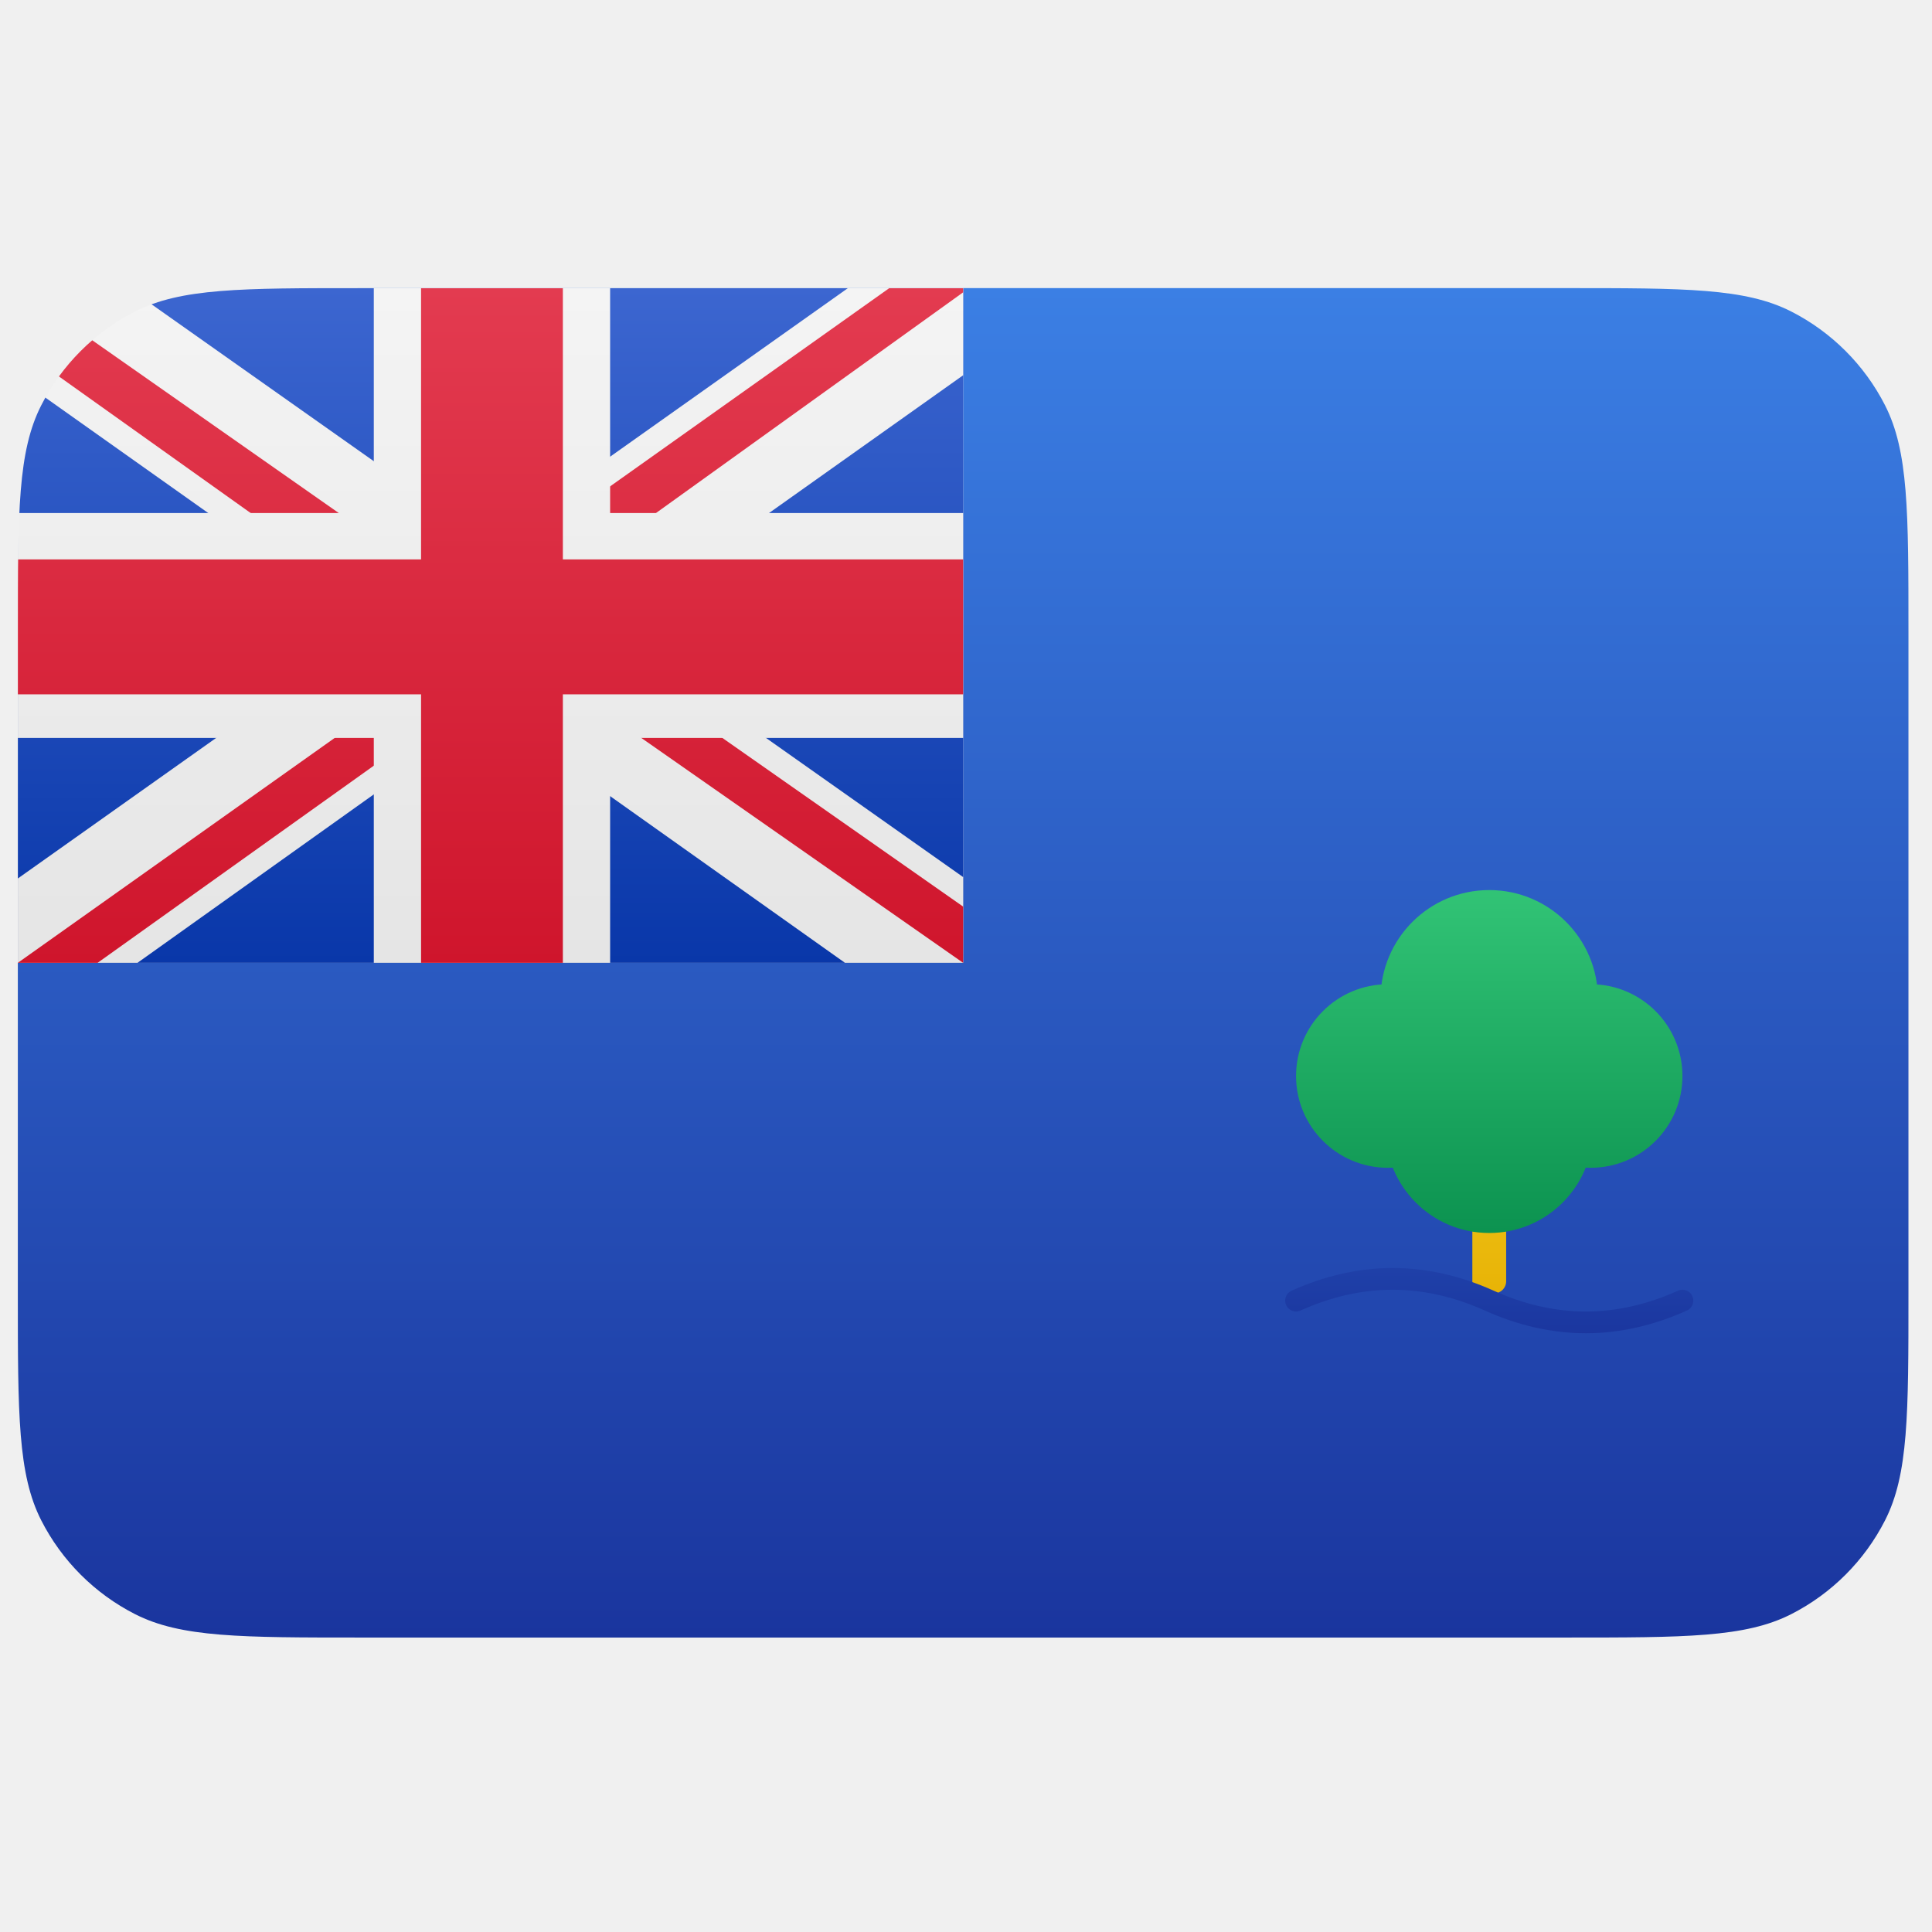
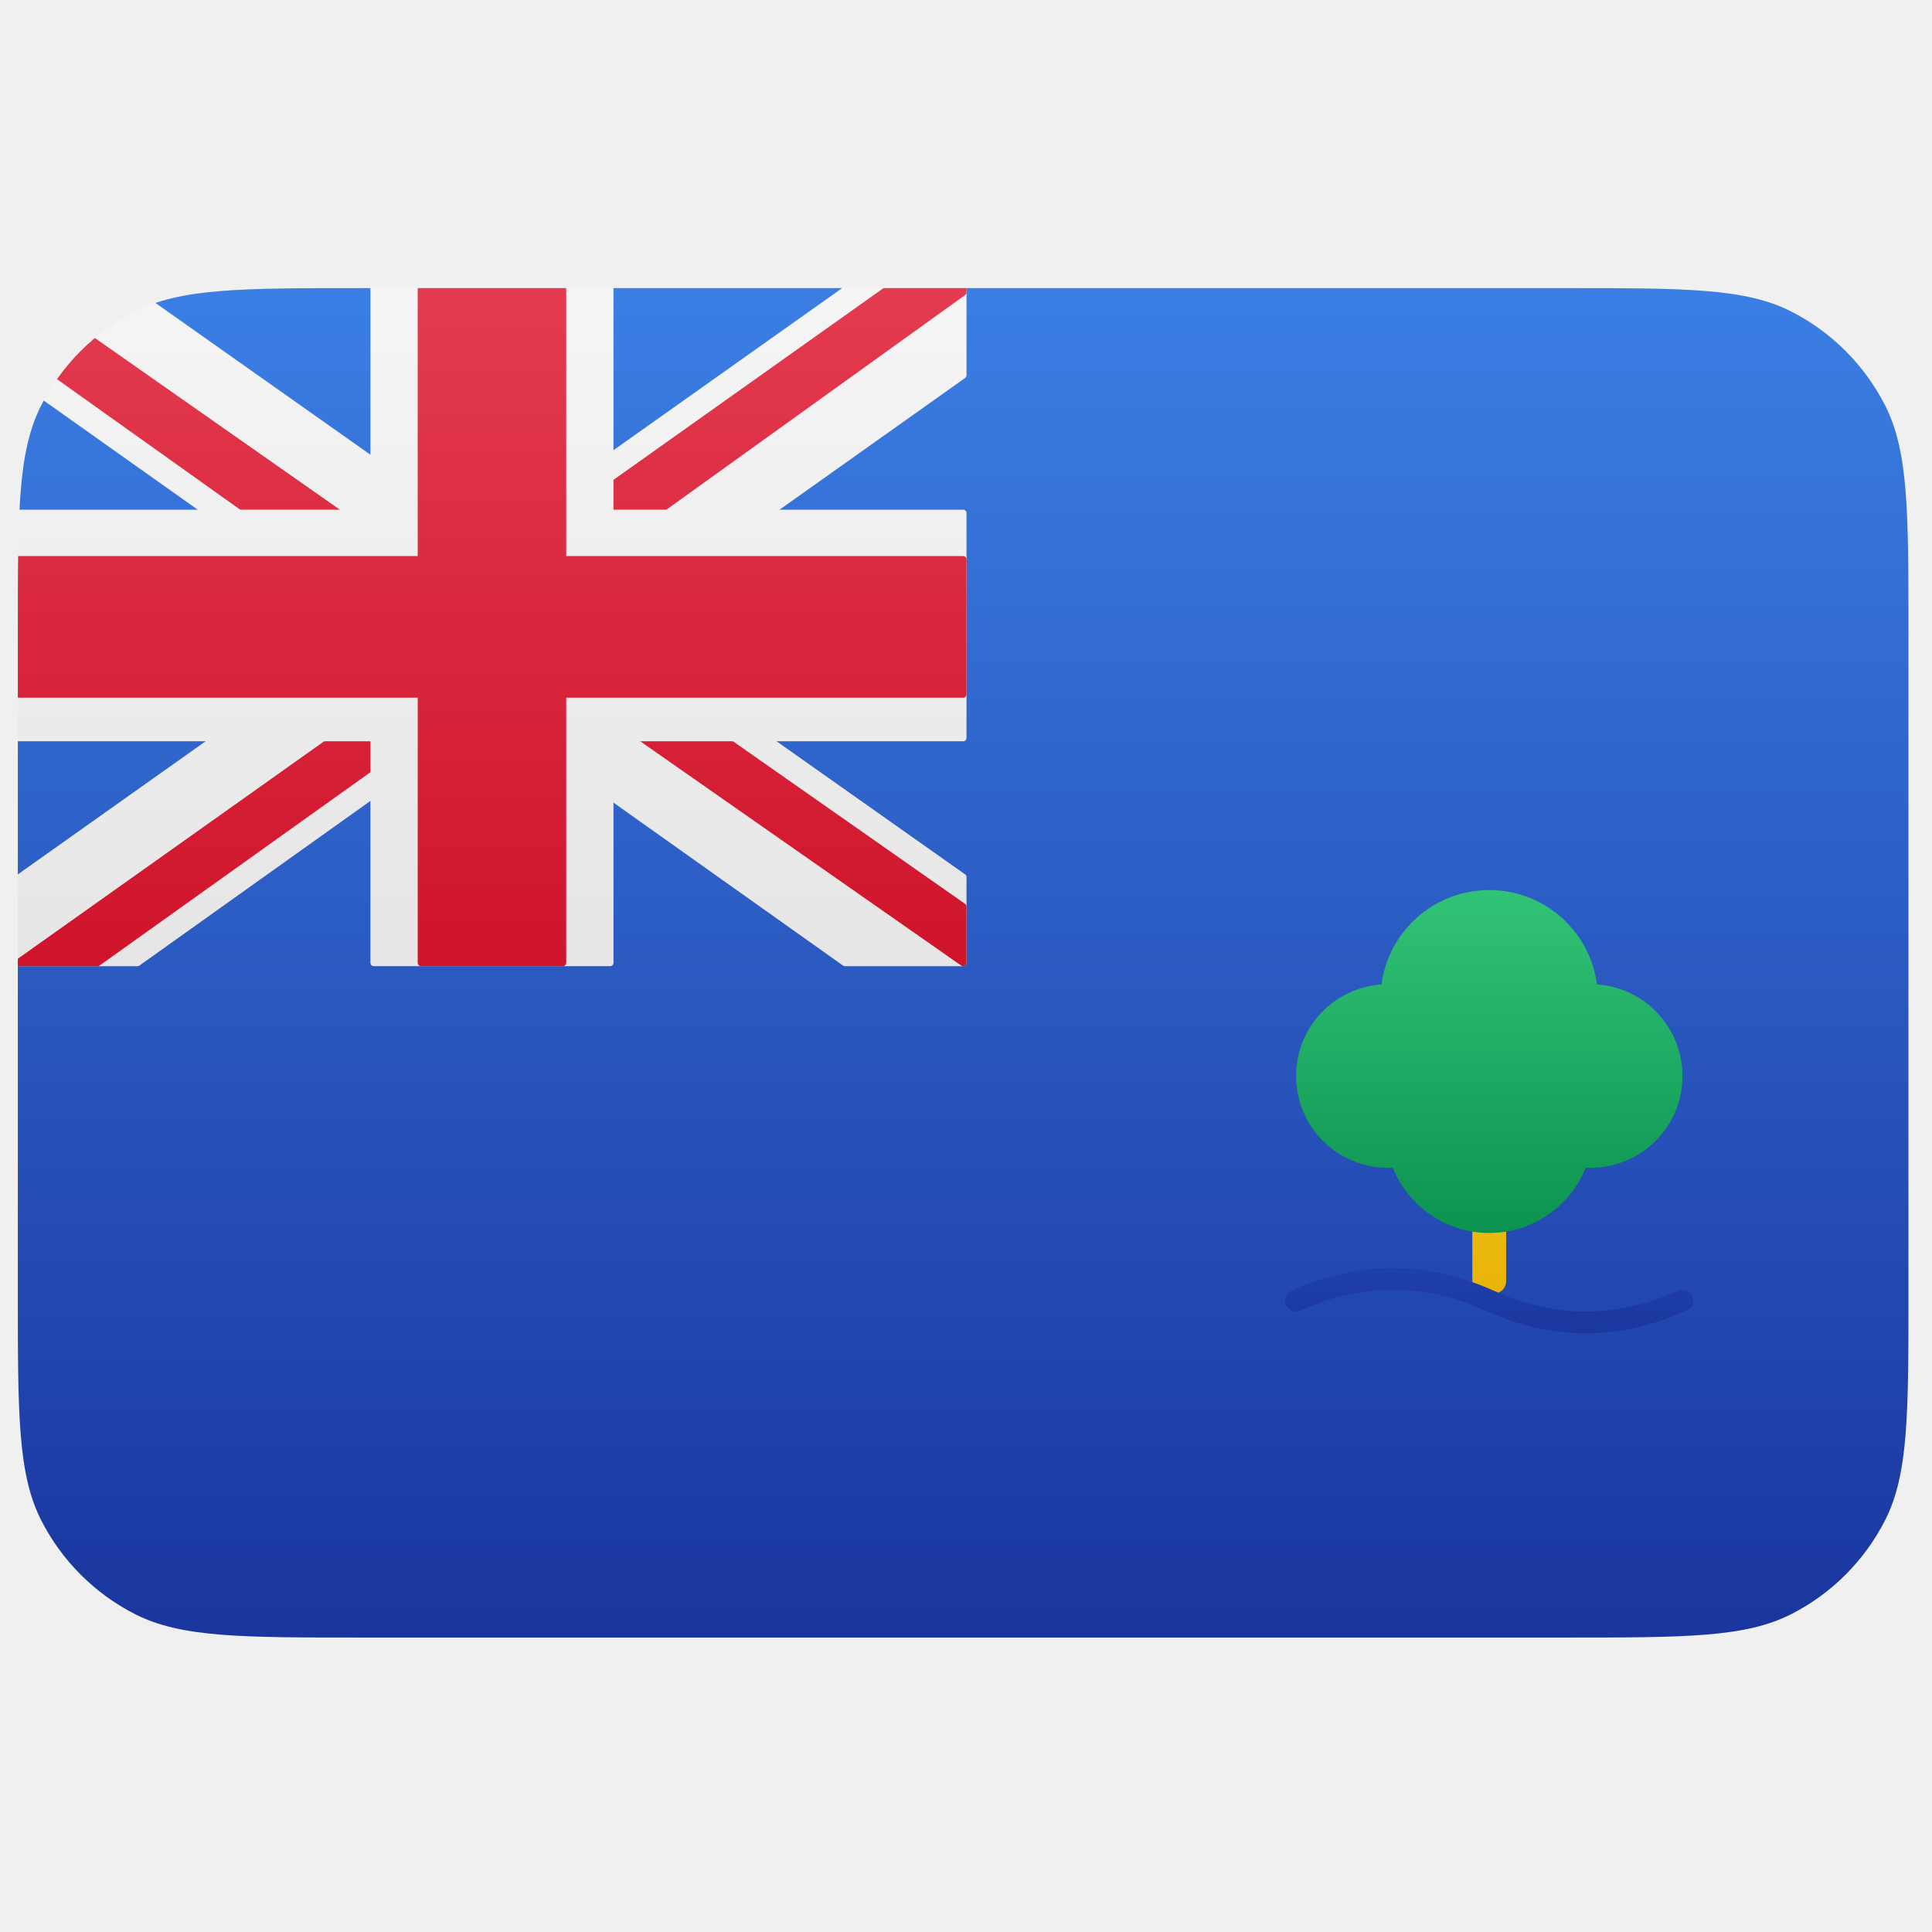
<svg xmlns="http://www.w3.org/2000/svg" viewBox="0 0 144 144" width="144" height="144">
  <defs>
    <mask id="tc-board" maskUnits="userSpaceOnUse" maskContentUnits="userSpaceOnUse" x="0" y="0" width="144" height="144" mask-type="alpha">
      <path d="M 116.645 21.474 c 8.961 0 13.441 0 16.864 1.744 a 16 16 0 0 1 6.992 6.992 c 1.744 3.423 1.744 7.903 1.744 16.864 L 142.245 96.453 c 0 8.961 0 13.441 -1.744 16.864 a 16 16 0 0 1 -6.992 6.992 c -3.423 1.744 -7.903 1.744 -16.864 1.744 L 26.929 122.053 c -8.961 0 -13.441 0 -16.864 -1.744 a 16 16 0 0 1 -6.992 -6.992 c -1.744 -3.423 -1.744 -7.903 -1.744 -16.864 L 1.329 47.075 c 0 -8.961 0 -13.441 1.744 -16.864 a 16 16 0 0 1 6.992 -6.992 c 3.423 -1.744 7.903 -1.744 16.864 -1.744 Z" fill="#FFFFFF" />
    </mask>
    <linearGradient id="tc-white" x1="72" y1="21.474" x2="72" y2="122.053" gradientUnits="userSpaceOnUse">
      <stop stop-color="#F5F5F5" />
      <stop offset="1" stop-color="#E6E6E6" />
    </linearGradient>
    <linearGradient id="tc-blue" x1="72" y1="21.474" x2="72" y2="122.053" gradientUnits="userSpaceOnUse">
      <stop stop-color="#3B7FE4" />
      <stop offset="1" stop-color="#1A359E" />
    </linearGradient>
    <linearGradient id="tc-yellow" x1="72" y1="58.06" x2="72" y2="110.36" gradientUnits="userSpaceOnUse">
      <stop stop-color="#FFDD3D" />
      <stop offset="1" stop-color="#F7BE00" />
    </linearGradient>
    <linearGradient id="tc-orange" x1="72" y1="61.227" x2="72" y2="79.84" gradientUnits="userSpaceOnUse">
      <stop stop-color="#FFB14A" />
      <stop offset="1" stop-color="#EE7D08" />
    </linearGradient>
    <linearGradient id="tc-red" x1="72" y1="21.474" x2="72" y2="85.954" gradientUnits="userSpaceOnUse">
      <stop stop-color="#FF3F3E" />
      <stop offset="1" stop-color="#C00405" />
    </linearGradient>
    <linearGradient id="tc-purple" x1="72" y1="64.358" x2="72" y2="78.972" gradientUnits="userSpaceOnUse">
      <stop stop-color="#A667D5" />
      <stop offset="1" stop-color="#63349B" />
    </linearGradient>
    <linearGradient id="tc-brown" x1="72" y1="60.391" x2="72" y2="83.859" gradientUnits="userSpaceOnUse">
      <stop stop-color="#BB8D58" />
      <stop offset="1" stop-color="#785334" />
    </linearGradient>
    <linearGradient id="tc-green" x1="72" y1="84.566" x2="72" y2="103.453" gradientUnits="userSpaceOnUse">
      <stop stop-color="#35C879" />
      <stop offset="1" stop-color="#008344" />
    </linearGradient>
    <linearGradient id="tc-black" x1="72" y1="21.474" x2="72" y2="122.053" gradientUnits="userSpaceOnUse">
      <stop stop-color="#3D3838" />
      <stop offset="1" stop-color="#181616" />
    </linearGradient>
    <linearGradient id="tc-simple-gold" x1="72" y1="64" x2="72" y2="100" gradientUnits="userSpaceOnUse">
      <stop stop-color="#FFDD3D" />
      <stop offset="1" stop-color="#E5AF00" />
    </linearGradient>
    <linearGradient id="tc-simple-green" x1="72" y1="64" x2="72" y2="100" gradientUnits="userSpaceOnUse">
      <stop stop-color="#35C879" />
      <stop offset="1" stop-color="#008344" />
    </linearGradient>
    <linearGradient id="tc-simple-blue" x1="72" y1="64" x2="72" y2="100" gradientUnits="userSpaceOnUse">
      <stop stop-color="#3B7FE4" />
      <stop offset="1" stop-color="#1A359E" />
    </linearGradient>
-     <linearGradient id="tc-canton-gb-white" x1="72" y1="21.474" x2="72" y2="122.053" gradientUnits="userSpaceOnUse">
-       <stop stop-color="#F4F4F4" />
-       <stop offset="1" stop-color="#E5E5E5" />
+     <linearGradient id="tc-canton-white" x1="36.5" y1="21.474" x2="36.5" y2="71.764" gradientUnits="userSpaceOnUse">
+       <stop stop-color="#F5F5F5" />
+       <stop offset="1" stop-color="#E6E6E6" />
    </linearGradient>
-     <linearGradient id="tc-canton-gb-blue" x1="72" y1="21.474" x2="72" y2="122.053" gradientUnits="userSpaceOnUse">
-       <stop stop-color="#3C66D0" />
-       <stop offset="1" stop-color="#0937A9" />
+     <linearGradient id="tc-canton-red" x1="36.5" y1="21.474" x2="36.5" y2="71.764" gradientUnits="userSpaceOnUse">
+       <stop stop-color="#E33B50" />
+       <stop offset="1" stop-color="#CF142B" />
    </linearGradient>
-     <linearGradient id="tc-canton-gb-red" x1="72" y1="21.474" x2="72" y2="122.053" gradientUnits="userSpaceOnUse">
-       <stop stop-color="#E33B50" />
-       <stop offset="1" stop-color="#CF152C" />
-     </linearGradient>
-     <clipPath id="tc-canton-box">
-       <rect x="1.329" y="21.474" width="70.458" height="50.289" />
-     </clipPath>
  </defs>
  <g mask="url(#tc-board)">
    <path d="M1.329 21.474h140.916v100.578h-140.916Z" fill="url(#tc-white)" stroke="url(#tc-white)" stroke-width=".5" stroke-linejoin="round" />
    <path d="M 142.245,122.053 L 142.245,21.474 L 1.329,21.474 l 0,100.578 z" fill="url(#tc-blue)" stroke="url(#tc-blue)" stroke-width=".5" stroke-linejoin="round" />
    <path d="M 110.64,83.8 l 0.72,0 a 0.9,0.9 0 0,1 0.9,0.9 l 0,10.8 a 0.9,0.9 0 0,1 -0.9,0.9 l -0.72,0 a 0.9,0.9 0 0,1 -0.9,-0.9 l 0,-10.8 a 0.9,0.9 0 0,1 0.9,-0.9 Z" fill="url(#tc-simple-gold)" />
    <path d="M 96.6,80.2 a 6.84,6.84 0 0,0 13.68,0 a 6.84,6.84 0 0,0 -13.68,0 Z" fill="url(#tc-simple-green)" />
    <path d="M 111.72,80.2 a 6.84,6.84 0 0,0 13.68,0 a 6.84,6.84 0 0,0 -13.68,0 Z" fill="url(#tc-simple-green)" />
    <path d="M 102.9,74.44 a 8.1,8.1 0 0,0 16.2,0 a 8.1,8.1 0 0,0 -16.2,0 Z" fill="url(#tc-simple-green)" />
    <path d="M 103.26,84.16 a 7.74,7.74 0 0,0 15.48,0 a 7.74,7.74 0 0,0 -15.48,0 Z" fill="url(#tc-simple-green)" />
    <path d="M 96.6,96.94 Q 103.8,93.7 111,96.94 T 125.4,96.94" fill="none" stroke="url(#tc-simple-blue)" stroke-width="1.62" stroke-linecap="round" stroke-linejoin="round" />
-     <g clip-path="url(#tc-canton-box)">
-       <g transform="matrix(.5 0 0 .5 0.6645 10.73725)">
-         <path d="M1.329 21.474h140.916v100.578h-140.916Z" fill="url(#tc-canton-gb-white)" />
-         <path d="M 1.329,21.474 l 140.916,0 l 0,100.578 L 1.329,122.053 z" fill="url(#tc-canton-gb-blue)" />
-         <path d="m 17.843,21.474 l 53.724,37.926 L 125.071,21.474 l 17.174,0 l 0,12.991 L 89.402,71.973 l 52.844,37.298 l 0,12.782 l -17.615,0 L 71.787,84.545 L 19.164,122.053 L 1.329,122.053 l 0,-12.572 l 52.623,-37.298 L 1.329,34.885 L 1.329,21.474 z" fill="url(#tc-canton-gb-white)" />
-         <path d="m 94.686,80.355 l 47.559,33.316 l 0,8.382 L 82.576,80.355 z m -40.513,4.191 l 1.321,7.334 L 13.219,122.053 L 1.329,122.053 z M 142.245,21.474 l 0,0.629 L 87.42,61.496 l 0.44,-9.22 L 131.236,21.474 z M 1.329,21.474 l 52.623,36.879 l -13.211,0 L 1.329,30.275 z" fill="url(#tc-canton-gb-red)" />
-         <path d="M 54.393,21.474 l 0,100.578 l 35.229,0 L 89.622,21.474 z M 1.329,55.001 l 0,33.526 l 140.916,0 L 142.245,55.001 z" fill="url(#tc-canton-gb-white)" />
-         <path d="M 1.329,61.915 l 0,20.116 l 140.916,0 l 0,-20.116 z M 61.439,21.474 l 0,100.578 l 21.137,0 L 82.576,21.474 z" fill="url(#tc-canton-gb-red)" />
-       </g>
-     </g>
+     <path d="m 9.586,21.474 l 26.862,18.963 L 63.2,21.474 l 8.587,0 l 0,6.496 l -26.422,18.754 l 26.422,18.649 L 71.787,71.764 l -8.807,0 l -26.422,-18.754 L 10.246,71.764 L 1.329,71.764 l 0,-6.286 l 26.312,-18.649 L 1.329,28.18 L 1.329,21.474 z" fill="url(#tc-canton-white)" stroke="url(#tc-canton-white)" stroke-width=".5" stroke-linejoin="round" />
+     <path d="M 48.007,50.915 L 71.787,67.573 l 0,4.191 l -29.835,-20.849 z m -20.257,2.095 l 0.661,3.667 l -21.137,15.087 L 1.329,71.764 z M 71.787,21.474 l 0,0.314 l -27.413,19.697 l 0.22,-4.61 L 66.283,21.474 z M 1.329,21.474 l 26.312,18.439 l -6.605,0 L 1.329,25.875 z" fill="url(#tc-canton-red)" stroke="url(#tc-canton-red)" stroke-width=".5" stroke-linejoin="round" />
+     <path d="M 27.861,21.474 l 0,50.289 l 17.615,0 L 45.475,21.474 z M 1.329,38.238 l 0,16.763 l 70.458,0 L 71.787,38.238 z" fill="url(#tc-canton-white)" stroke="url(#tc-canton-white)" stroke-width=".5" stroke-linejoin="round" />
+     <path d="M 1.329,41.695 l 0,10.058 l 70.458,0 l 0,-10.058 z M 31.384,21.474 l 0,50.289 l 10.569,0 L 41.953,21.474 z" fill="url(#tc-canton-red)" stroke="url(#tc-canton-red)" stroke-width=".5" stroke-linejoin="round" />
  </g>
</svg>
